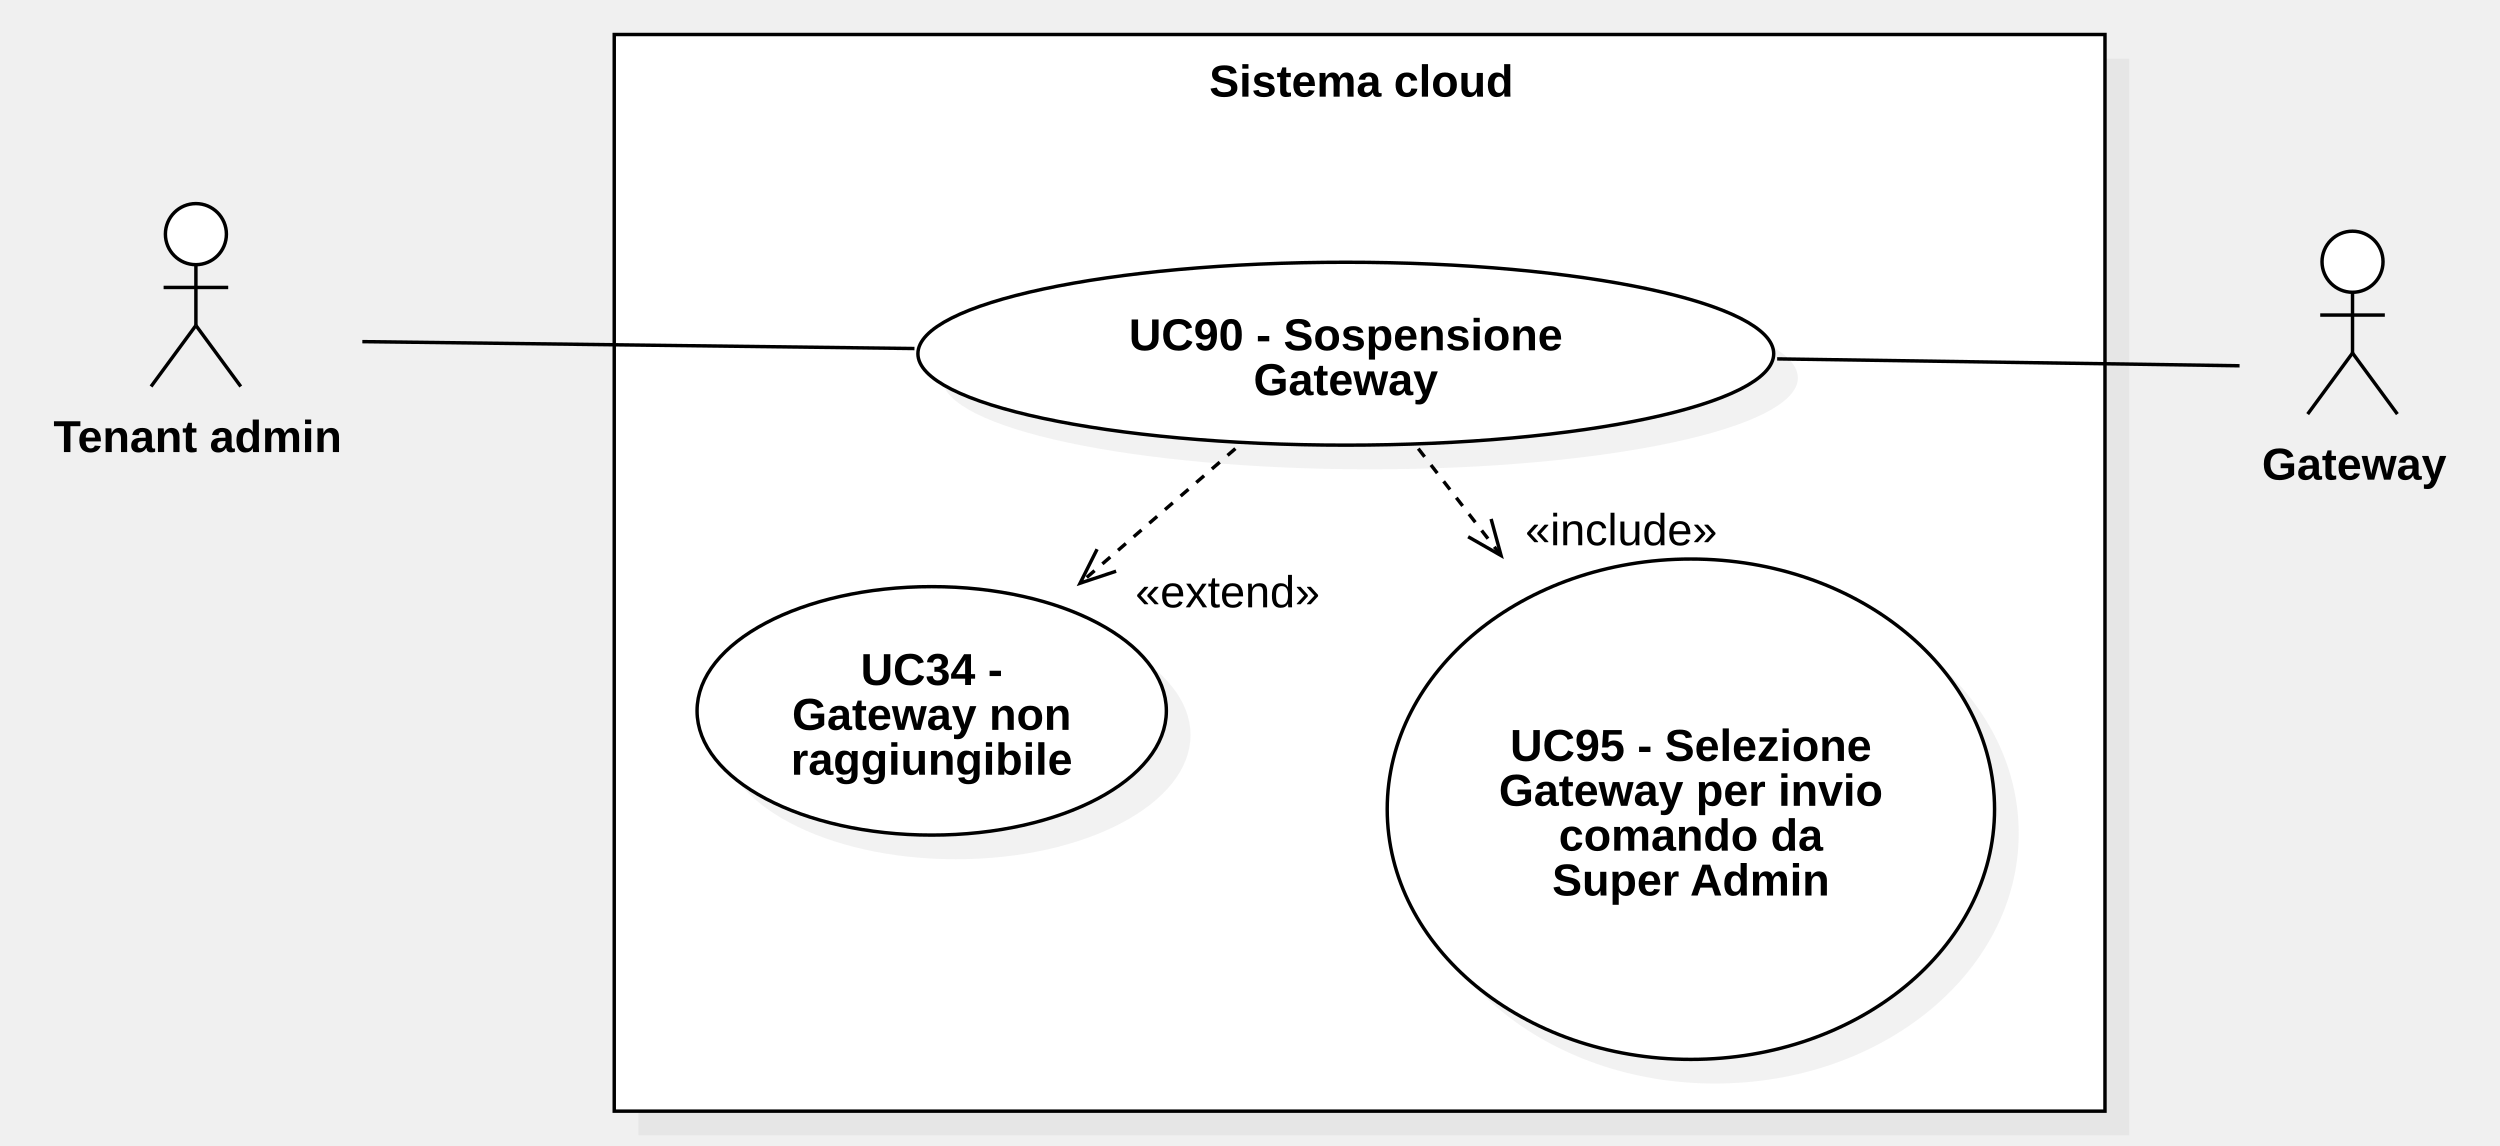
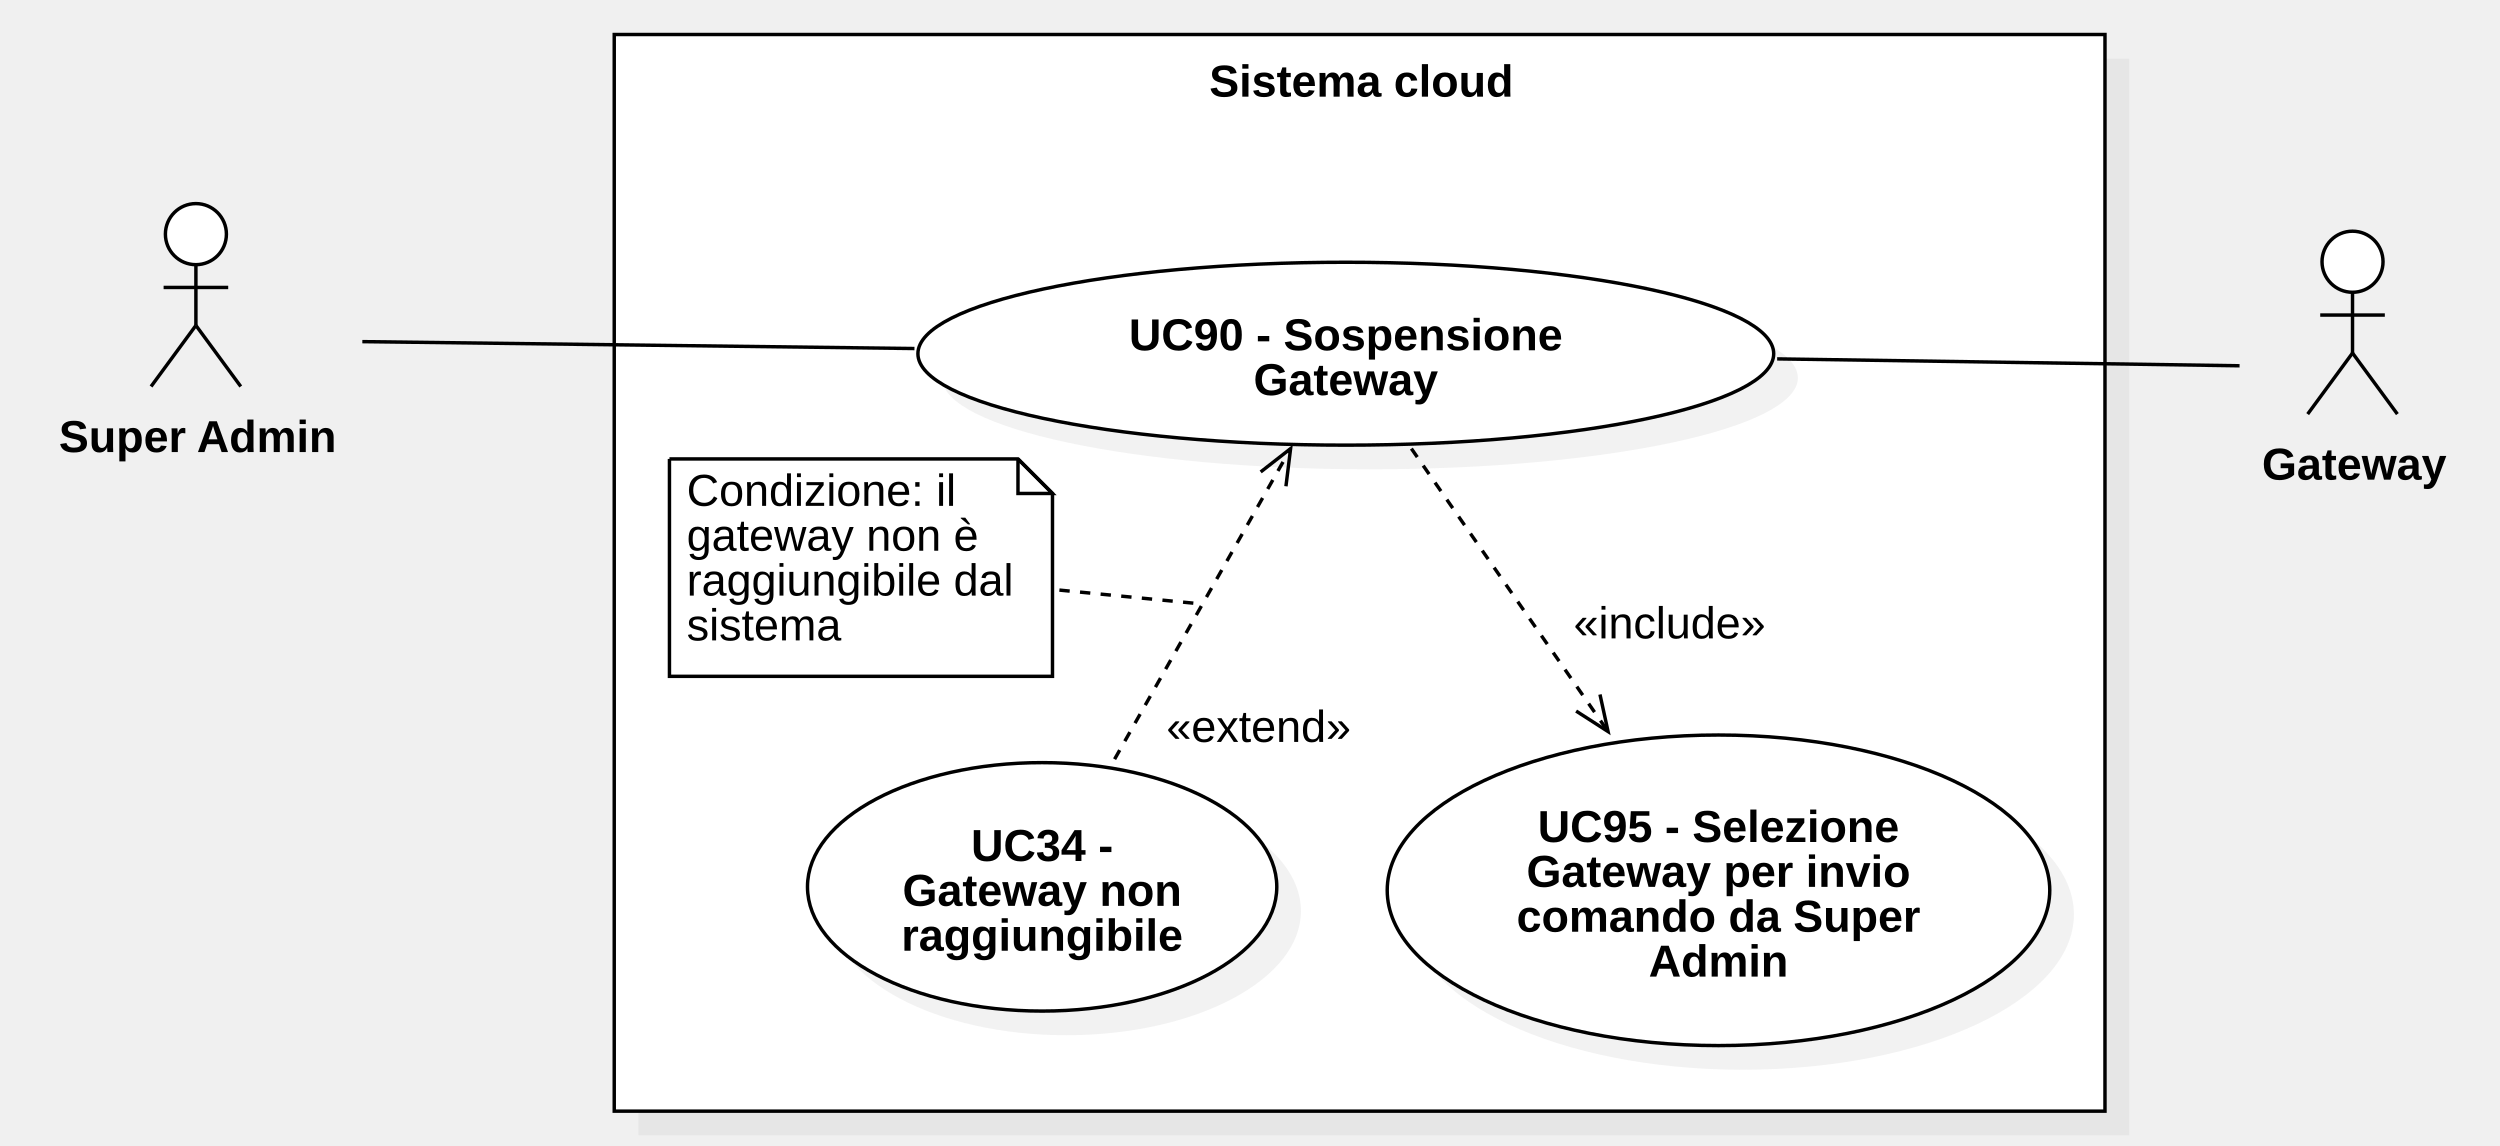
<svg xmlns="http://www.w3.org/2000/svg" version="1.1" width="724.473" height="332">
  <defs />
  <g>
    <g>
      <rect fill="#C0C0C0" stroke="none" x="207" y="36" width="432" height="312" transform="matrix(1 0 0 1 -22 -19)" fill-opacity="0.2" />
    </g>
    <g>
      <rect fill="#ffffff" stroke="none" x="200" y="29" width="432" height="312" transform="matrix(1 0 0 1 -22 -19)" />
    </g>
    <g>
      <path fill="none" stroke="#000000" paint-order="fill stroke markers" d=" M 178 10 L 610 10 L 610 322 L 178 322 L 178 10 Z Z" stroke-miterlimit="10" stroke-dasharray="" />
    </g>
    <g>
      <g>
        <path fill="none" stroke="none" />
        <text fill="#000000" stroke="none" font-family="Arial" font-size="13px" font-style="normal" font-weight="bold" text-decoration="undefined" x="416.5" y="42.5" text-anchor="middle" dominant-baseline="central" transform="matrix(1 0 0 1 -22 -19)">Sistema cloud</text>
      </g>
    </g>
    <g>
      <path fill="#C0C0C0" stroke="none" paint-order="stroke fill markers" d=" M 273 109.5 C 273 94.864 328.517 83 397 83 C 465.483 83 521 94.864 521 109.5 C 521 124.136 465.483 136 397 136 C 328.517 136 273 124.136 273 109.5 Z" fill-opacity="0.2" />
    </g>
    <g>
      <path fill="#ffffff" stroke="none" paint-order="stroke fill markers" d=" M 266 102.5 C 266 87.864 321.517 76 390 76 C 458.483 76 514 87.864 514 102.5 C 514 117.136 458.483 129 390 129 C 321.517 129 266 117.136 266 102.5 Z" />
    </g>
    <g>
      <path fill="none" stroke="#000000" paint-order="fill stroke markers" d=" M 266 102.5 C 266 87.864 321.517 76 390 76 C 458.483 76 514 87.864 514 102.5 C 514 117.136 458.483 129 390 129 C 321.517 129 266 117.136 266 102.5 Z" stroke-miterlimit="10" stroke-dasharray="" />
    </g>
    <g>
      <g>
        <path fill="none" stroke="none" />
        <text fill="#000000" stroke="none" font-family="Arial" font-size="13px" font-style="normal" font-weight="bold" text-decoration="undefined" x="412" y="116" text-anchor="middle" dominant-baseline="central" transform="matrix(1 0 0 1 -22 -19)">UC90 - Sospensione</text>
        <text fill="#000000" stroke="none" font-family="Arial" font-size="13px" font-style="normal" font-weight="bold" text-decoration="undefined" x="412" y="129" text-anchor="middle" dominant-baseline="central" transform="matrix(1 0 0 1 -22 -19)">Gateway</text>
      </g>
    </g>
    <g>
-       <path fill="#C0C0C0" stroke="none" paint-order="stroke fill markers" d=" M 209 213 C 209 193.118 239.445 177 277 177 C 314.555 177 345 193.118 345 213 C 345 232.882 314.555 249 277 249 C 239.445 249 209 232.882 209 213 Z" fill-opacity="0.2" />
+       <path fill="#C0C0C0" stroke="none" paint-order="stroke fill markers" d=" M 409 265 C 409 240.147 451.981 220 505 220 C 558.019 220 601 240.147 601 265 C 601 289.853 558.019 310 505 310 C 451.981 310 409 289.853 409 265 Z" fill-opacity="0.2" />
    </g>
    <g>
-       <path fill="#ffffff" stroke="none" paint-order="stroke fill markers" d=" M 202 206 C 202 186.118 232.445 170 270 170 C 307.555 170 338 186.118 338 206 C 338 225.882 307.555 242 270 242 C 232.445 242 202 225.882 202 206 Z" />
+       <path fill="#ffffff" stroke="none" paint-order="stroke fill markers" d=" M 402 258 C 402 233.147 444.981 213 498 213 C 551.019 213 594 233.147 594 258 C 594 282.853 551.019 303 498 303 C 444.981 303 402 282.853 402 258 Z" />
    </g>
    <g>
-       <path fill="none" stroke="#000000" paint-order="fill stroke markers" d=" M 202 206 C 202 186.118 232.445 170 270 170 C 307.555 170 338 186.118 338 206 C 338 225.882 307.555 242 270 242 C 232.445 242 202 225.882 202 206 Z" stroke-miterlimit="10" stroke-dasharray="" />
+       <path fill="none" stroke="#000000" paint-order="fill stroke markers" d=" M 402 258 C 402 233.147 444.981 213 498 213 C 551.019 213 594 233.147 594 258 C 594 282.853 551.019 303 498 303 C 444.981 303 402 282.853 402 258 Z" stroke-miterlimit="10" stroke-dasharray="" />
    </g>
    <g>
      <g>
        <path fill="none" stroke="none" />
-         <text fill="#000000" stroke="none" font-family="Arial" font-size="13px" font-style="normal" font-weight="bold" text-decoration="undefined" x="292" y="213" text-anchor="middle" dominant-baseline="central" transform="matrix(1 0 0 1 -22 -19)">UC34 -</text>
-         <text fill="#000000" stroke="none" font-family="Arial" font-size="13px" font-style="normal" font-weight="bold" text-decoration="undefined" x="292" y="226" text-anchor="middle" dominant-baseline="central" transform="matrix(1 0 0 1 -22 -19)">Gateway non</text>
-         <text fill="#000000" stroke="none" font-family="Arial" font-size="13px" font-style="normal" font-weight="bold" text-decoration="undefined" x="292" y="239" text-anchor="middle" dominant-baseline="central" transform="matrix(1 0 0 1 -22 -19)">raggiungibile</text>
-       </g>
-     </g>
-     <g>
-       <path fill="#C0C0C0" stroke="none" paint-order="stroke fill markers" d=" M 409 241.5 C 409 201.459 448.399 169 497 169 C 545.601 169 585 201.459 585 241.5 C 585 281.541 545.601 314 497 314 C 448.399 314 409 281.541 409 241.5 Z" fill-opacity="0.2" />
-     </g>
-     <g>
-       <path fill="#ffffff" stroke="none" paint-order="stroke fill markers" d=" M 402 234.5 C 402 194.459 441.399 162 490 162 C 538.601 162 578 194.459 578 234.5 C 578 274.541 538.601 307 490 307 C 441.399 307 402 274.541 402 234.5 Z" />
-     </g>
-     <g>
-       <path fill="none" stroke="#000000" paint-order="fill stroke markers" d=" M 402 234.5 C 402 194.459 441.399 162 490 162 C 538.601 162 578 194.459 578 234.5 C 578 274.541 538.601 307 490 307 C 441.399 307 402 274.541 402 234.5 Z" stroke-miterlimit="10" stroke-dasharray="" />
-     </g>
-     <g>
-       <g>
-         <path fill="none" stroke="none" />
-         <text fill="#000000" stroke="none" font-family="Arial" font-size="13px" font-style="normal" font-weight="bold" text-decoration="undefined" x="512" y="235" text-anchor="middle" dominant-baseline="central" transform="matrix(1 0 0 1 -22 -19)">UC95 - Selezione</text>
-         <text fill="#000000" stroke="none" font-family="Arial" font-size="13px" font-style="normal" font-weight="bold" text-decoration="undefined" x="512" y="248" text-anchor="middle" dominant-baseline="central" transform="matrix(1 0 0 1 -22 -19)">Gateway per invio</text>
-         <text fill="#000000" stroke="none" font-family="Arial" font-size="13px" font-style="normal" font-weight="bold" text-decoration="undefined" x="512" y="261" text-anchor="middle" dominant-baseline="central" transform="matrix(1 0 0 1 -22 -19)">comando da</text>
-         <text fill="#000000" stroke="none" font-family="Arial" font-size="13px" font-style="normal" font-weight="bold" text-decoration="undefined" x="512" y="274" text-anchor="middle" dominant-baseline="central" transform="matrix(1 0 0 1 -22 -19)">Super Admin</text>
+         <text fill="#000000" stroke="none" font-family="Arial" font-size="13px" font-style="normal" font-weight="bold" text-decoration="undefined" x="520" y="258.5" text-anchor="middle" dominant-baseline="central" transform="matrix(1 0 0 1 -22 -19)">UC95 - Selezione</text>
+         <text fill="#000000" stroke="none" font-family="Arial" font-size="13px" font-style="normal" font-weight="bold" text-decoration="undefined" x="520" y="271.5" text-anchor="middle" dominant-baseline="central" transform="matrix(1 0 0 1 -22 -19)">Gateway per invio</text>
+         <text fill="#000000" stroke="none" font-family="Arial" font-size="13px" font-style="normal" font-weight="bold" text-decoration="undefined" x="520" y="284.5" text-anchor="middle" dominant-baseline="central" transform="matrix(1 0 0 1 -22 -19)">comando da Super</text>
+         <text fill="#000000" stroke="none" font-family="Arial" font-size="13px" font-style="normal" font-weight="bold" text-decoration="undefined" x="520" y="297.5" text-anchor="middle" dominant-baseline="central" transform="matrix(1 0 0 1 -22 -19)">Admin</text>
      </g>
    </g>
    <g>
      <path fill="#ffffff" stroke="none" paint-order="stroke fill markers" d=" M 47.931 67.85 C 47.931 62.962 51.889 59 56.771 59 C 61.653 59 65.611 62.962 65.611 67.85 C 65.611 72.738 61.653 76.7 56.771 76.7 C 51.889 76.7 47.931 72.738 47.931 67.85 Z" />
    </g>
    <g>
      <path fill="none" stroke="#000000" paint-order="fill stroke markers" d=" M 47.931 67.85 C 47.931 62.962 51.889 59 56.771 59 C 61.653 59 65.611 62.962 65.611 67.85 C 65.611 72.738 61.653 76.7 56.771 76.7 C 51.889 76.7 47.931 72.738 47.931 67.85 Z" stroke-miterlimit="10" stroke-dasharray="" />
    </g>
    <g>
      <path fill="none" stroke="#000000" paint-order="fill stroke markers" d=" M 56.771 76.7 L 56.771 94.3" stroke-miterlimit="10" stroke-dasharray="" />
    </g>
    <g>
      <path fill="none" stroke="#000000" paint-order="fill stroke markers" d=" M 47.411 83.3 L 66.131 83.3" stroke-miterlimit="10" stroke-dasharray="" />
    </g>
    <g>
      <path fill="none" stroke="#000000" paint-order="fill stroke markers" d=" M 56.771 94.3 L 43.771 112" stroke-miterlimit="10" stroke-dasharray="" />
    </g>
    <g>
      <path fill="none" stroke="#000000" paint-order="fill stroke markers" d=" M 56.771 94.3 L 69.771 112" stroke-miterlimit="10" stroke-dasharray="" />
    </g>
    <g>
      <g>
        <path fill="none" stroke="none" />
-         <text fill="#000000" stroke="none" font-family="Arial" font-size="13px" font-style="normal" font-weight="bold" text-decoration="undefined" x="79.271" y="145.5" text-anchor="middle" dominant-baseline="central" transform="matrix(1 0 0 1 -22 -19)">Tenant admin</text>
+         <text fill="#000000" stroke="none" font-family="Arial" font-size="13px" font-style="normal" font-weight="bold" text-decoration="undefined" x="79.271" y="145.5" text-anchor="middle" dominant-baseline="central" transform="matrix(1 0 0 1 -22 -19)">Super Admin</text>
      </g>
    </g>
    <g>
      <path fill="#ffffff" stroke="none" paint-order="stroke fill markers" d=" M 672.896 75.85 C 672.896 70.962 676.854 67 681.736 67 C 686.619 67 690.576 70.962 690.576 75.85 C 690.576 80.738 686.619 84.7 681.736 84.7 C 676.854 84.7 672.896 80.738 672.896 75.85 Z" />
    </g>
    <g>
      <path fill="none" stroke="#000000" paint-order="fill stroke markers" d=" M 672.896 75.85 C 672.896 70.962 676.854 67 681.736 67 C 686.619 67 690.576 70.962 690.576 75.85 C 690.576 80.738 686.619 84.7 681.736 84.7 C 676.854 84.7 672.896 80.738 672.896 75.85 Z" stroke-miterlimit="10" stroke-dasharray="" />
    </g>
    <g>
      <path fill="none" stroke="#000000" paint-order="fill stroke markers" d=" M 681.736 84.7 L 681.736 102.3" stroke-miterlimit="10" stroke-dasharray="" />
    </g>
    <g>
      <path fill="none" stroke="#000000" paint-order="fill stroke markers" d=" M 672.376 91.3 L 691.096 91.3" stroke-miterlimit="10" stroke-dasharray="" />
    </g>
    <g>
      <path fill="none" stroke="#000000" paint-order="fill stroke markers" d=" M 681.736 102.3 L 668.736 120" stroke-miterlimit="10" stroke-dasharray="" />
    </g>
    <g>
      <path fill="none" stroke="#000000" paint-order="fill stroke markers" d=" M 681.736 102.3 L 694.736 120" stroke-miterlimit="10" stroke-dasharray="" />
    </g>
    <g>
      <g>
        <path fill="none" stroke="none" />
        <text fill="#000000" stroke="none" font-family="Arial" font-size="13px" font-style="normal" font-weight="bold" text-decoration="undefined" x="704.236" y="153.5" text-anchor="middle" dominant-baseline="central" transform="matrix(1 0 0 1 -22 -19)">Gateway</text>
      </g>
    </g>
    <g>
      <path fill="none" stroke="#000000" paint-order="fill stroke markers" d=" M 105 99 L 265 101" stroke-miterlimit="10" stroke-dasharray="" />
    </g>
    <g>
      <path fill="none" stroke="#000000" paint-order="fill stroke markers" d=" M 649 106 L 515 104" stroke-miterlimit="10" stroke-dasharray="" />
    </g>
    <g>
-       <path fill="none" stroke="#000000" paint-order="fill stroke markers" d=" M 358 130 L 313 169" stroke-miterlimit="10" stroke-dasharray="3" />
+       <path fill="none" stroke="#000000" paint-order="fill stroke markers" d=" M 409 130 L 466 212" stroke-miterlimit="10" stroke-dasharray="3" />
    </g>
    <g>
-       <path fill="none" stroke="#000000" paint-order="fill stroke markers" d=" M 317.923 159.163 L 313 169 L 323.437 165.525" stroke-miterlimit="10" stroke-dasharray="" />
+       <path fill="none" stroke="#000000" paint-order="fill stroke markers" d=" M 456.743 206.058 L 466 212 L 463.656 201.253" stroke-miterlimit="10" stroke-dasharray="" />
    </g>
    <g>
-       <rect fill="#ffffff" stroke="none" x="351" y="184" width="53.492" height="13" transform="matrix(1 0 0 1 -22 -19)" />
+       <rect fill="#ffffff" stroke="none" x="478" y="193" width="55.656" height="13" transform="matrix(1 0 0 1 -22 -19)" />
    </g>
    <g>
      <g>
        <path fill="none" stroke="none" />
-         <text fill="#000000" stroke="none" font-family="Arial" font-size="13px" font-style="normal" font-weight="normal" text-decoration="undefined" x="377.746" y="190.5" text-anchor="middle" dominant-baseline="central" transform="matrix(1 0 0 1 -22 -19)">«extend»</text>
+         <text fill="#000000" stroke="none" font-family="Arial" font-size="13px" font-style="normal" font-weight="normal" text-decoration="undefined" x="505.828" y="199.5" text-anchor="middle" dominant-baseline="central" transform="matrix(1 0 0 1 -22 -19)">«include»</text>
      </g>
    </g>
    <g>
-       <path fill="none" stroke="#000000" paint-order="fill stroke markers" d=" M 411 130 L 435 161" stroke-miterlimit="10" stroke-dasharray="3" />
+       <path fill="#C0C0C0" stroke="none" paint-order="stroke fill markers" d=" M 241 264 C 241 244.118 271.445 228 309 228 C 346.555 228 377 244.118 377 264 C 377 283.882 346.555 300 309 300 C 271.445 300 241 283.882 241 264 Z" fill-opacity="0.2" />
    </g>
    <g>
-       <path fill="none" stroke="#000000" paint-order="fill stroke markers" d=" M 425.45 155.541 L 435 161 L 432.107 150.387" stroke-miterlimit="10" stroke-dasharray="" />
+       <path fill="#ffffff" stroke="none" paint-order="stroke fill markers" d=" M 234 257 C 234 237.118 264.445 221 302 221 C 339.555 221 370 237.118 370 257 C 370 276.882 339.555 293 302 293 C 264.445 293 234 276.882 234 257 Z" />
    </g>
    <g>
-       <rect fill="#ffffff" stroke="none" x="464" y="166" width="55.656" height="13" transform="matrix(1 0 0 1 -22 -19)" />
+       <path fill="none" stroke="#000000" paint-order="fill stroke markers" d=" M 234 257 C 234 237.118 264.445 221 302 221 C 339.555 221 370 237.118 370 257 C 370 276.882 339.555 293 302 293 C 264.445 293 234 276.882 234 257 Z" stroke-miterlimit="10" stroke-dasharray="" />
    </g>
    <g>
      <g>
        <path fill="none" stroke="none" />
-         <text fill="#000000" stroke="none" font-family="Arial" font-size="13px" font-style="normal" font-weight="normal" text-decoration="undefined" x="491.828" y="172.5" text-anchor="middle" dominant-baseline="central" transform="matrix(1 0 0 1 -22 -19)">«include»</text>
+         <text fill="#000000" stroke="none" font-family="Arial" font-size="13px" font-style="normal" font-weight="bold" text-decoration="undefined" x="324" y="264" text-anchor="middle" dominant-baseline="central" transform="matrix(1 0 0 1 -22 -19)">UC34 -</text>
+         <text fill="#000000" stroke="none" font-family="Arial" font-size="13px" font-style="normal" font-weight="bold" text-decoration="undefined" x="324" y="277" text-anchor="middle" dominant-baseline="central" transform="matrix(1 0 0 1 -22 -19)">Gateway non</text>
+         <text fill="#000000" stroke="none" font-family="Arial" font-size="13px" font-style="normal" font-weight="bold" text-decoration="undefined" x="324" y="290" text-anchor="middle" dominant-baseline="central" transform="matrix(1 0 0 1 -22 -19)">raggiungibile</text>
      </g>
+     </g>
+     <g>
+       <path fill="none" stroke="#000000" paint-order="fill stroke markers" d=" M 323 220 L 374 130" stroke-miterlimit="10" stroke-dasharray="3" />
+     </g>
+     <g>
+       <path fill="none" stroke="#000000" paint-order="fill stroke markers" d=" M 372.652 140.917 L 374 130 L 365.327 136.766" stroke-miterlimit="10" stroke-dasharray="" />
+     </g>
+     <g>
+       <rect fill="#ffffff" stroke="none" x="360" y="223" width="53.492" height="13" transform="matrix(1 0 0 1 -22 -19)" />
+     </g>
+     <g>
+       <g>
+         <path fill="none" stroke="none" />
+         <text fill="#000000" stroke="none" font-family="Arial" font-size="13px" font-style="normal" font-weight="normal" text-decoration="undefined" x="386.746" y="229.5" text-anchor="middle" dominant-baseline="central" transform="matrix(1 0 0 1 -22 -19)">«extend»</text>
+       </g>
+     </g>
+     <g>
+       <path fill="#ffffff" stroke="none" paint-order="stroke fill markers" d=" M 194 133 L 295 133 L 305 143 L 305 196 L 194 196 L 194 133" />
+     </g>
+     <g>
+       <path fill="none" stroke="#000000" paint-order="fill stroke markers" d=" M 194 133 L 295 133 L 305 143 L 305 196 L 194 196 L 194 133 L 194 133" stroke-miterlimit="10" stroke-dasharray="" />
+     </g>
+     <g>
+       <path fill="none" stroke="#000000" paint-order="fill stroke markers" d=" M 295 133 L 295 143 L 305 143 L 295 133" stroke-miterlimit="10" stroke-dasharray="" />
+     </g>
+     <g>
+       <g>
+         <path fill="none" stroke="none" />
+         <text fill="#000000" stroke="none" font-family="Arial" font-size="13px" font-style="normal" font-weight="normal" text-decoration="undefined" x="221" y="157" text-anchor="start" dominant-baseline="text-before-edge" transform="matrix(1 0 0 1 -22 -19)">Condizione: il</text>
+         <text fill="#000000" stroke="none" font-family="Arial" font-size="13px" font-style="normal" font-weight="normal" text-decoration="undefined" x="221" y="170" text-anchor="start" dominant-baseline="text-before-edge" transform="matrix(1 0 0 1 -22 -19)">gateway non è</text>
+         <text fill="#000000" stroke="none" font-family="Arial" font-size="13px" font-style="normal" font-weight="normal" text-decoration="undefined" x="221" y="183" text-anchor="start" dominant-baseline="text-before-edge" transform="matrix(1 0 0 1 -22 -19)">raggiungibile dal</text>
+         <text fill="#000000" stroke="none" font-family="Arial" font-size="13px" font-style="normal" font-weight="normal" text-decoration="undefined" x="221" y="196" text-anchor="start" dominant-baseline="text-before-edge" transform="matrix(1 0 0 1 -22 -19)">sistema</text>
+       </g>
+     </g>
+     <g>
+       <path fill="none" stroke="#000000" paint-order="fill stroke markers" d=" M 307 171 L 348 175" stroke-miterlimit="10" stroke-dasharray="3" />
    </g>
  </g>
</svg>
